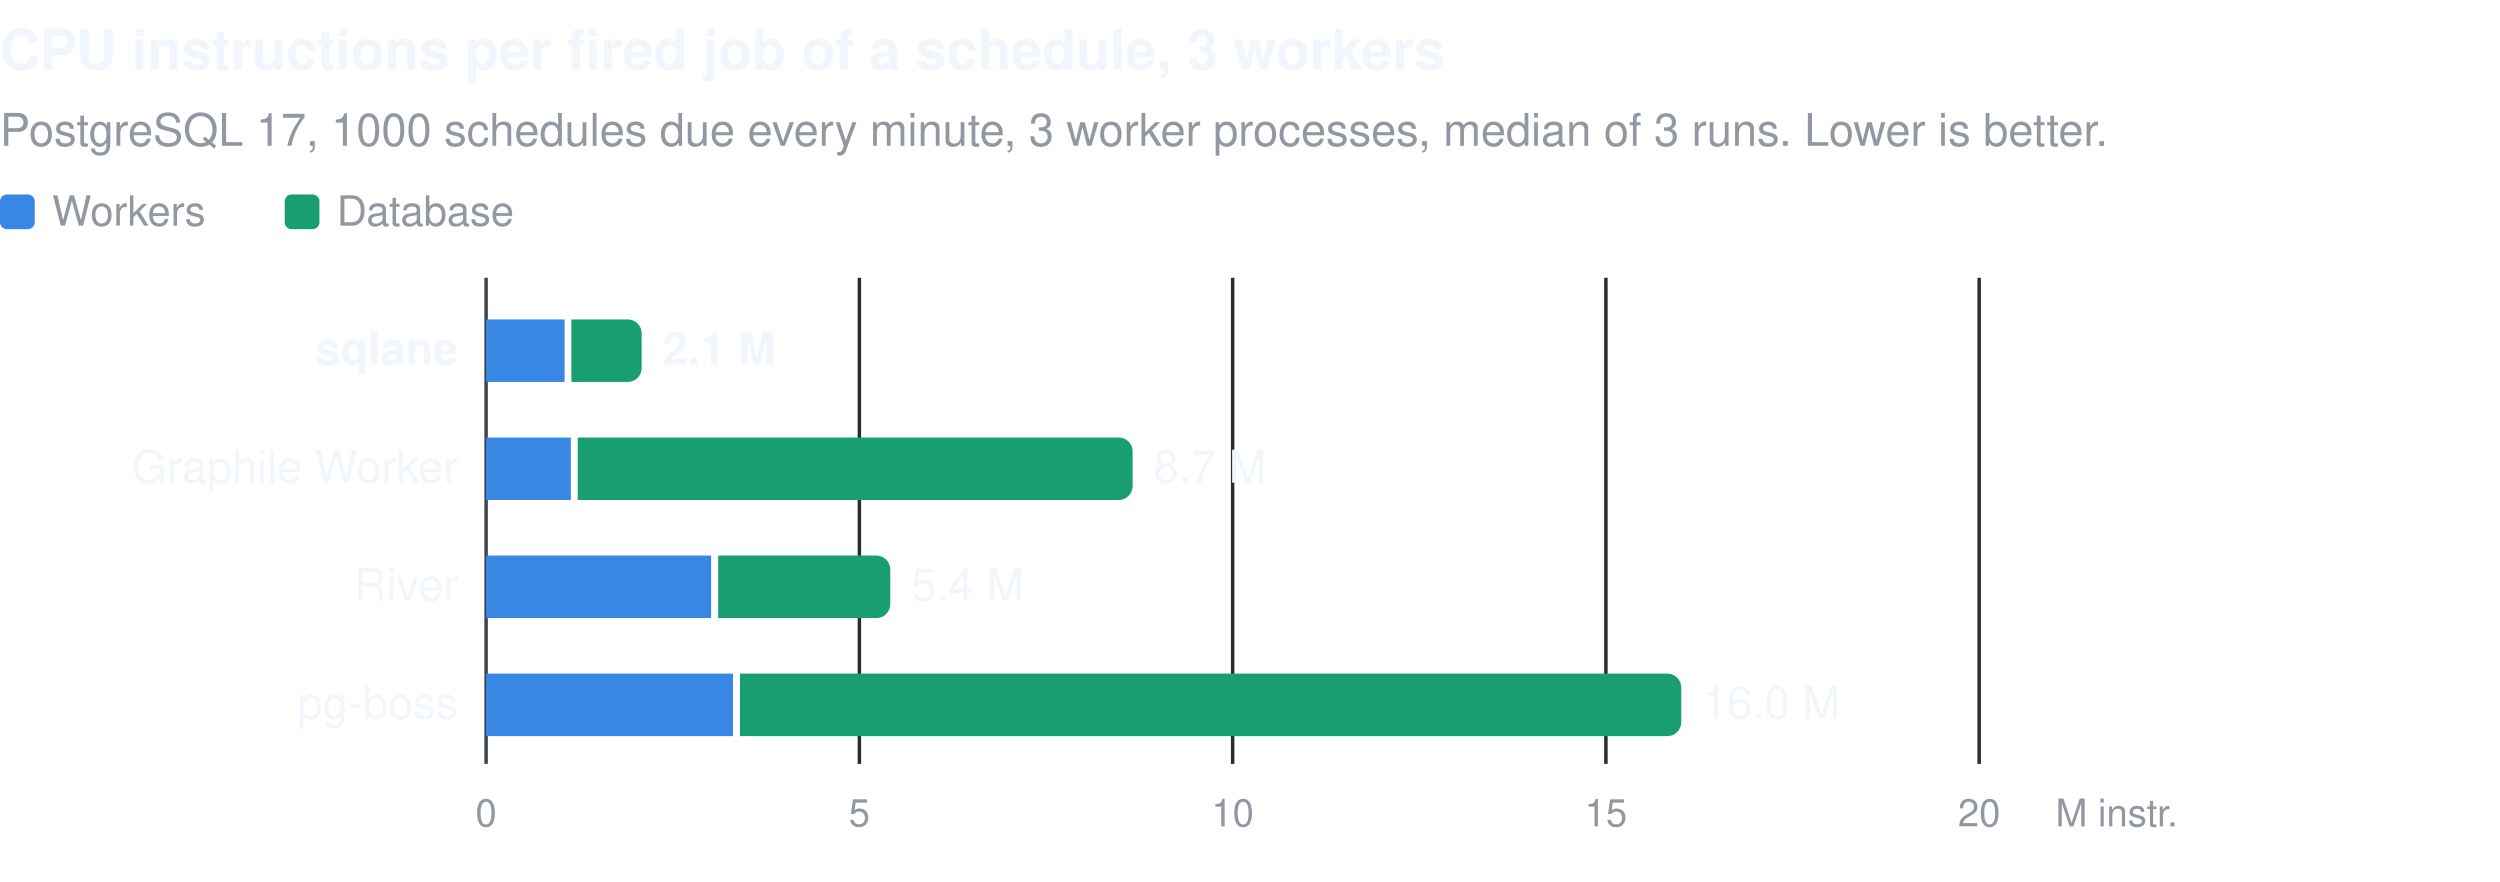
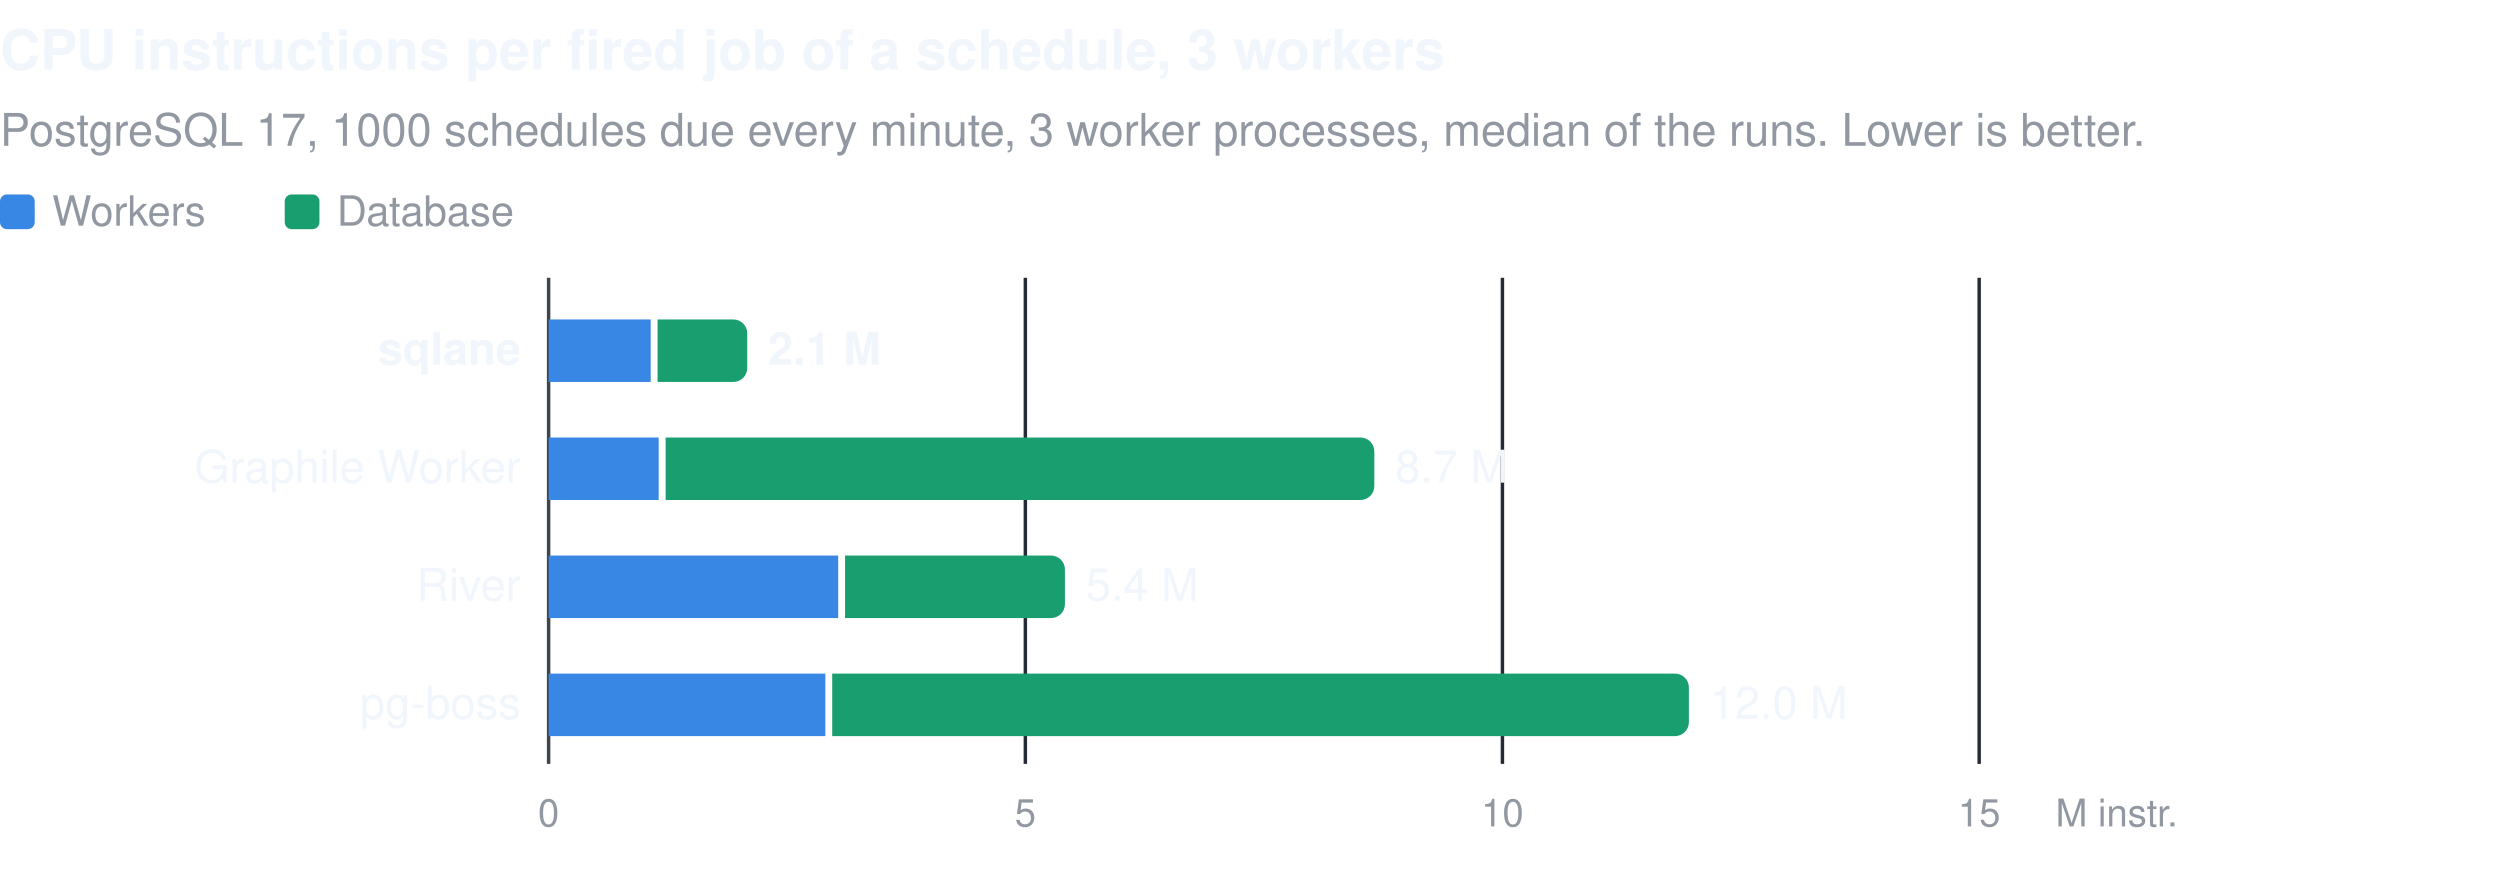
<svg xmlns="http://www.w3.org/2000/svg" width="720" height="254" viewBox="0 0 720 254" font-family="-apple-system, BlinkMacSystemFont, 'Segoe UI', Helvetica, Arial, sans-serif" role="img" aria-label="CPU instructions per fired job of a schedule, 3 workers">
  <text x="0" y="20" font-size="16" font-weight="600" fill="#f0f6fc">CPU instructions per fired job of a schedule, 3 workers</text>
-   <text x="0" y="42" font-size="13" fill="#9198a1">PostgreSQL 17, 1000 schedules due every minute, 3 worker processes, median of 3 runs. Lower is better.</text>
+   <text x="0" y="42" font-size="13" fill="#9198a1">PostgreSQL 17, 1000 schedules due every minute, 3 worker processes, median of the runs. Lower is better.</text>
  <rect x="0" y="56" width="10" height="10" rx="2" fill="#3987e5" />
  <text x="15" y="65" font-size="12" fill="#9198a1">Workers</text>
  <rect x="82" y="56" width="10" height="10" rx="2" fill="#199e70" />
  <text x="97" y="65" font-size="12" fill="#9198a1">Database</text>
-   <line x1="140.0" y1="80" x2="140.0" y2="220" stroke="#3d444d" />
-   <text x="140.0" y="238" font-size="11" fill="#9198a1" text-anchor="middle">0</text>
-   <line x1="247.5" y1="80" x2="247.5" y2="220" stroke="#262c36" />
-   <text x="247.5" y="238" font-size="11" fill="#9198a1" text-anchor="middle">5</text>
-   <line x1="355.0" y1="80" x2="355.0" y2="220" stroke="#262c36" />
-   <text x="355.0" y="238" font-size="11" fill="#9198a1" text-anchor="middle">10</text>
-   <line x1="462.5" y1="80" x2="462.5" y2="220" stroke="#262c36" />
-   <text x="462.5" y="238" font-size="11" fill="#9198a1" text-anchor="middle">15</text>
+   <line x1="158.0" y1="80" x2="158.0" y2="220" stroke="#3d444d" />
+   <text x="158.0" y="238" font-size="11" fill="#9198a1" text-anchor="middle">0</text>
+   <line x1="295.3" y1="80" x2="295.3" y2="220" stroke="#262c36" />
+   <text x="295.3" y="238" font-size="11" fill="#9198a1" text-anchor="middle">5</text>
+   <line x1="432.7" y1="80" x2="432.7" y2="220" stroke="#262c36" />
+   <text x="432.7" y="238" font-size="11" fill="#9198a1" text-anchor="middle">10</text>
  <line x1="570.0" y1="80" x2="570.0" y2="220" stroke="#262c36" />
-   <text x="570.0" y="238" font-size="11" fill="#9198a1" text-anchor="middle">20</text>
+   <text x="570.0" y="238" font-size="11" fill="#9198a1" text-anchor="middle">15</text>
  <text x="592" y="238" font-size="11" fill="#9198a1">M instr.</text>
-   <text x="132" y="105" font-size="13" fill="#f0f6fc" text-anchor="end" font-weight="600">sqlane</text>
-   <rect x="140" y="92" width="22.6" height="18" fill="#3987e5" />
-   <path d="M164.562,92H180.8A4,4 0 0 1 184.8,96V106A4,4 0 0 1 180.8,110H164.562Z" fill="#199e70" />
-   <text x="190.8" y="105" font-size="13" fill="#f0f6fc" font-weight="600">2.1 M</text>
-   <text x="132" y="139" font-size="13" fill="#f0f6fc" text-anchor="end">Graphile Worker</text>
-   <rect x="140" y="126" width="24.4" height="18" fill="#3987e5" />
-   <path d="M166.378,126H322.2A4,4 0 0 1 326.2,130V140A4,4 0 0 1 322.2,144H166.378Z" fill="#199e70" />
-   <text x="332.2" y="139" font-size="13" fill="#f0f6fc">8.7 M</text>
-   <text x="132" y="173" font-size="13" fill="#f0f6fc" text-anchor="end">River</text>
-   <rect x="140" y="160" width="64.8" height="18" fill="#3987e5" />
-   <path d="M206.832,160H252.4A4,4 0 0 1 256.4,164V174A4,4 0 0 1 252.4,178H206.832Z" fill="#199e70" />
-   <text x="262.4" y="173" font-size="13" fill="#f0f6fc">5.4 M</text>
-   <text x="132" y="207" font-size="13" fill="#f0f6fc" text-anchor="end">pg-boss</text>
-   <rect x="140" y="194" width="71.1" height="18" fill="#3987e5" />
-   <path d="M213.111,194H480.2A4,4 0 0 1 484.2,198V208A4,4 0 0 1 480.2,212H213.111Z" fill="#199e70" />
-   <text x="490.2" y="207" font-size="13" fill="#f0f6fc">16.0 M</text>
+   <text x="150" y="105" font-size="13" fill="#f0f6fc" text-anchor="end" font-weight="600">sqlane</text>
+   <rect x="158" y="92" width="29.4" height="18" fill="#3987e5" />
+   <path d="M189.378,92H211.2A4,4 0 0 1 215.2,96V106A4,4 0 0 1 211.2,110H189.378Z" fill="#199e70" />
+   <text x="221.2" y="105" font-size="13" fill="#f0f6fc" font-weight="600">2.1 M</text>
+   <text x="150" y="139" font-size="13" fill="#f0f6fc" text-anchor="end">Graphile Worker</text>
+   <rect x="158" y="126" width="31.7" height="18" fill="#3987e5" />
+   <path d="M191.698,126H391.8A4,4 0 0 1 395.8,130V140A4,4 0 0 1 391.8,144H191.698Z" fill="#199e70" />
+   <text x="401.8" y="139" font-size="13" fill="#f0f6fc">8.7 M</text>
+   <text x="150" y="173" font-size="13" fill="#f0f6fc" text-anchor="end">River</text>
+   <rect x="158" y="160" width="83.4" height="18" fill="#3987e5" />
+   <path d="M243.379,160H302.7A4,4 0 0 1 306.7,164V174A4,4 0 0 1 302.7,178H243.379Z" fill="#199e70" />
+   <text x="312.7" y="173" font-size="13" fill="#f0f6fc">5.4 M</text>
+   <text x="150" y="207" font-size="13" fill="#f0f6fc" text-anchor="end">pg-boss</text>
+   <rect x="158" y="194" width="79.7" height="18" fill="#3987e5" />
+   <path d="M239.675,194H482.4A4,4 0 0 1 486.4,198V208A4,4 0 0 1 482.4,212H239.675Z" fill="#199e70" />
+   <text x="492.4" y="207" font-size="13" fill="#f0f6fc">12.0 M</text>
</svg>
